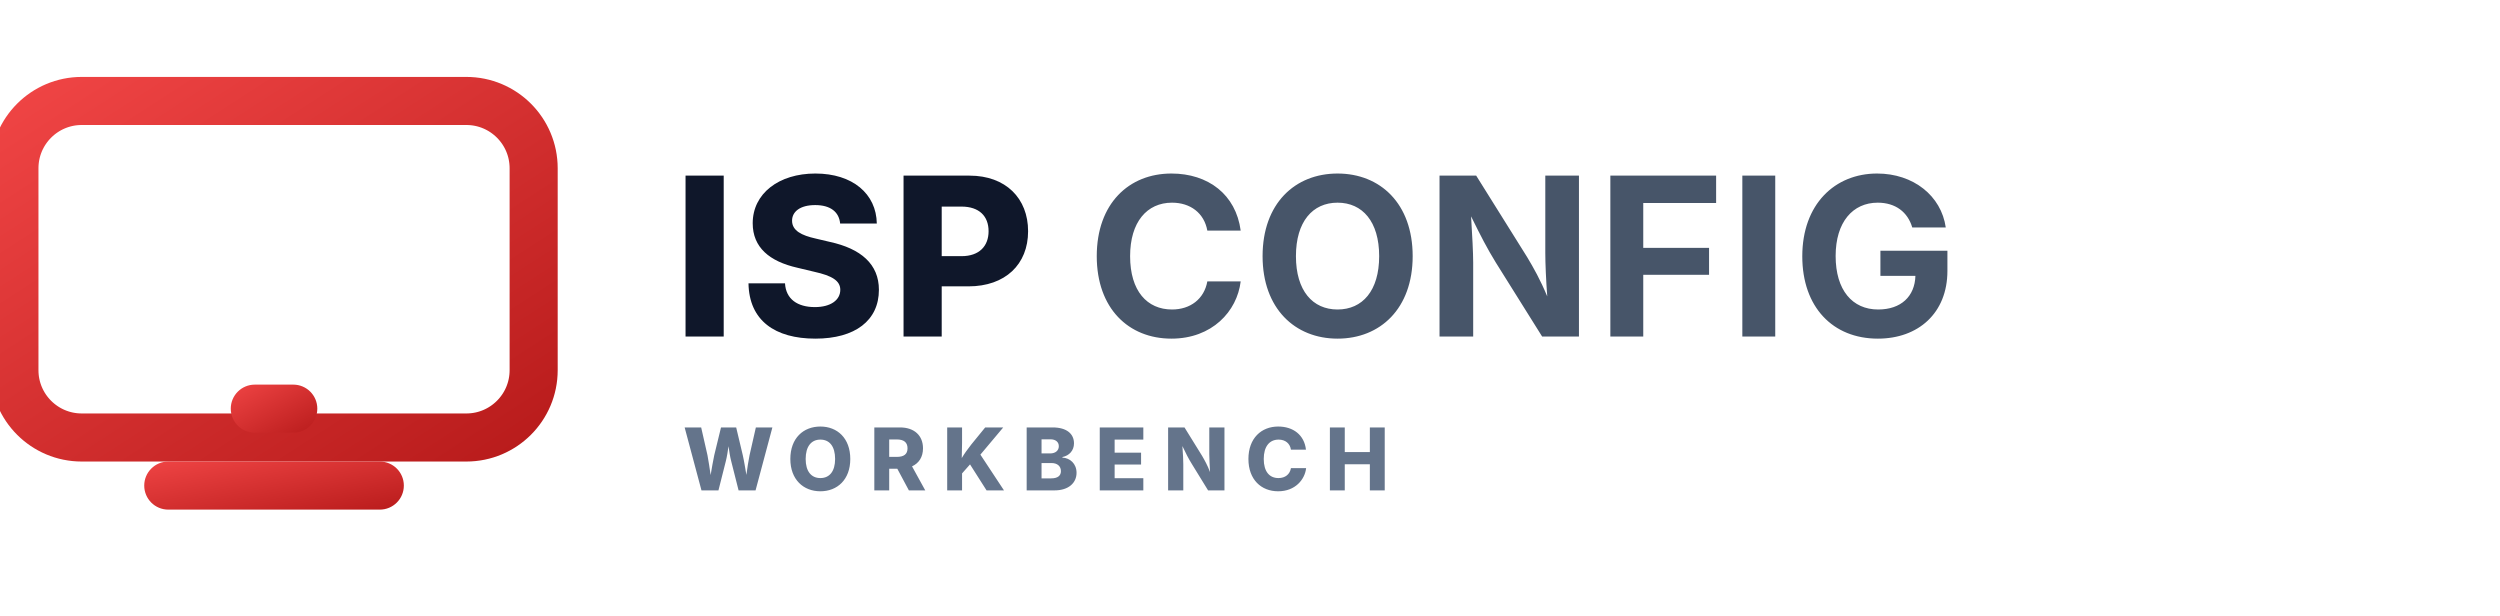
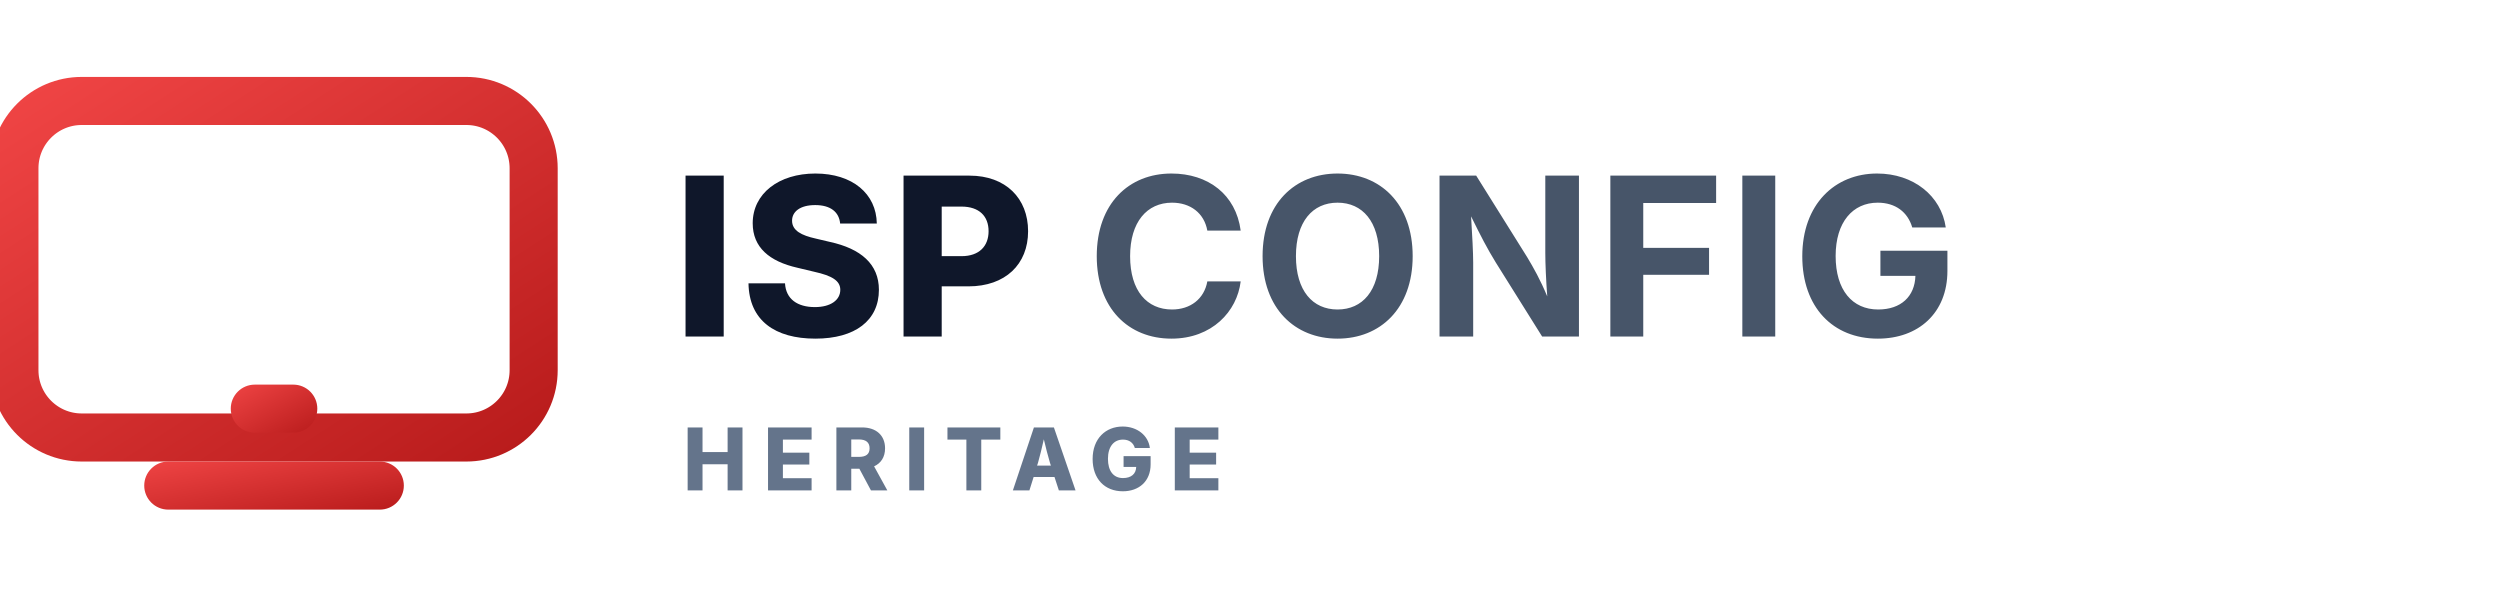
<svg xmlns="http://www.w3.org/2000/svg" width="260" height="64" viewBox="0 0 260 64" role="img" aria-labelledby="title">
  <defs>
    <linearGradient id="mark" x1="0" x2="1" y1="0" y2="1">
      <stop offset="0" stop-color="#ef4444" />
      <stop offset="1" stop-color="#b91c1c" />
    </linearGradient>
  </defs>
  <rect x="1.5" y="10.5" width="54" height="35" rx="7" fill="none" stroke="url(#mark)" stroke-width="5" />
  <rect x="15" y="48" width="27" height="5" rx="2.5" fill="url(#mark)" />
  <rect x="24" y="40" width="9" height="5" rx="2.5" fill="url(#mark)" />
  <text x="70" y="35" fill="#0f172a" font-family="Inter, Segoe UI, Arial, sans-serif" font-size="23" font-weight="800" letter-spacing=".02em">ISP</text>
  <text x="113" y="35" fill="#475569" font-family="Inter, Segoe UI, Arial, sans-serif" font-size="23" font-weight="700" letter-spacing=".01em">CONFIG</text>
-   <text x="71" y="51" fill="#64748b" font-family="Inter, Segoe UI, Arial, sans-serif" font-size="9" font-weight="800" letter-spacing=".18em">WORKBENCH</text>
+   <text x="71" y="51" fill="#64748b" font-family="Inter, Segoe UI, Arial, sans-serif" font-size="9" font-weight="800" letter-spacing=".18em">HERITAGE</text>
</svg>
